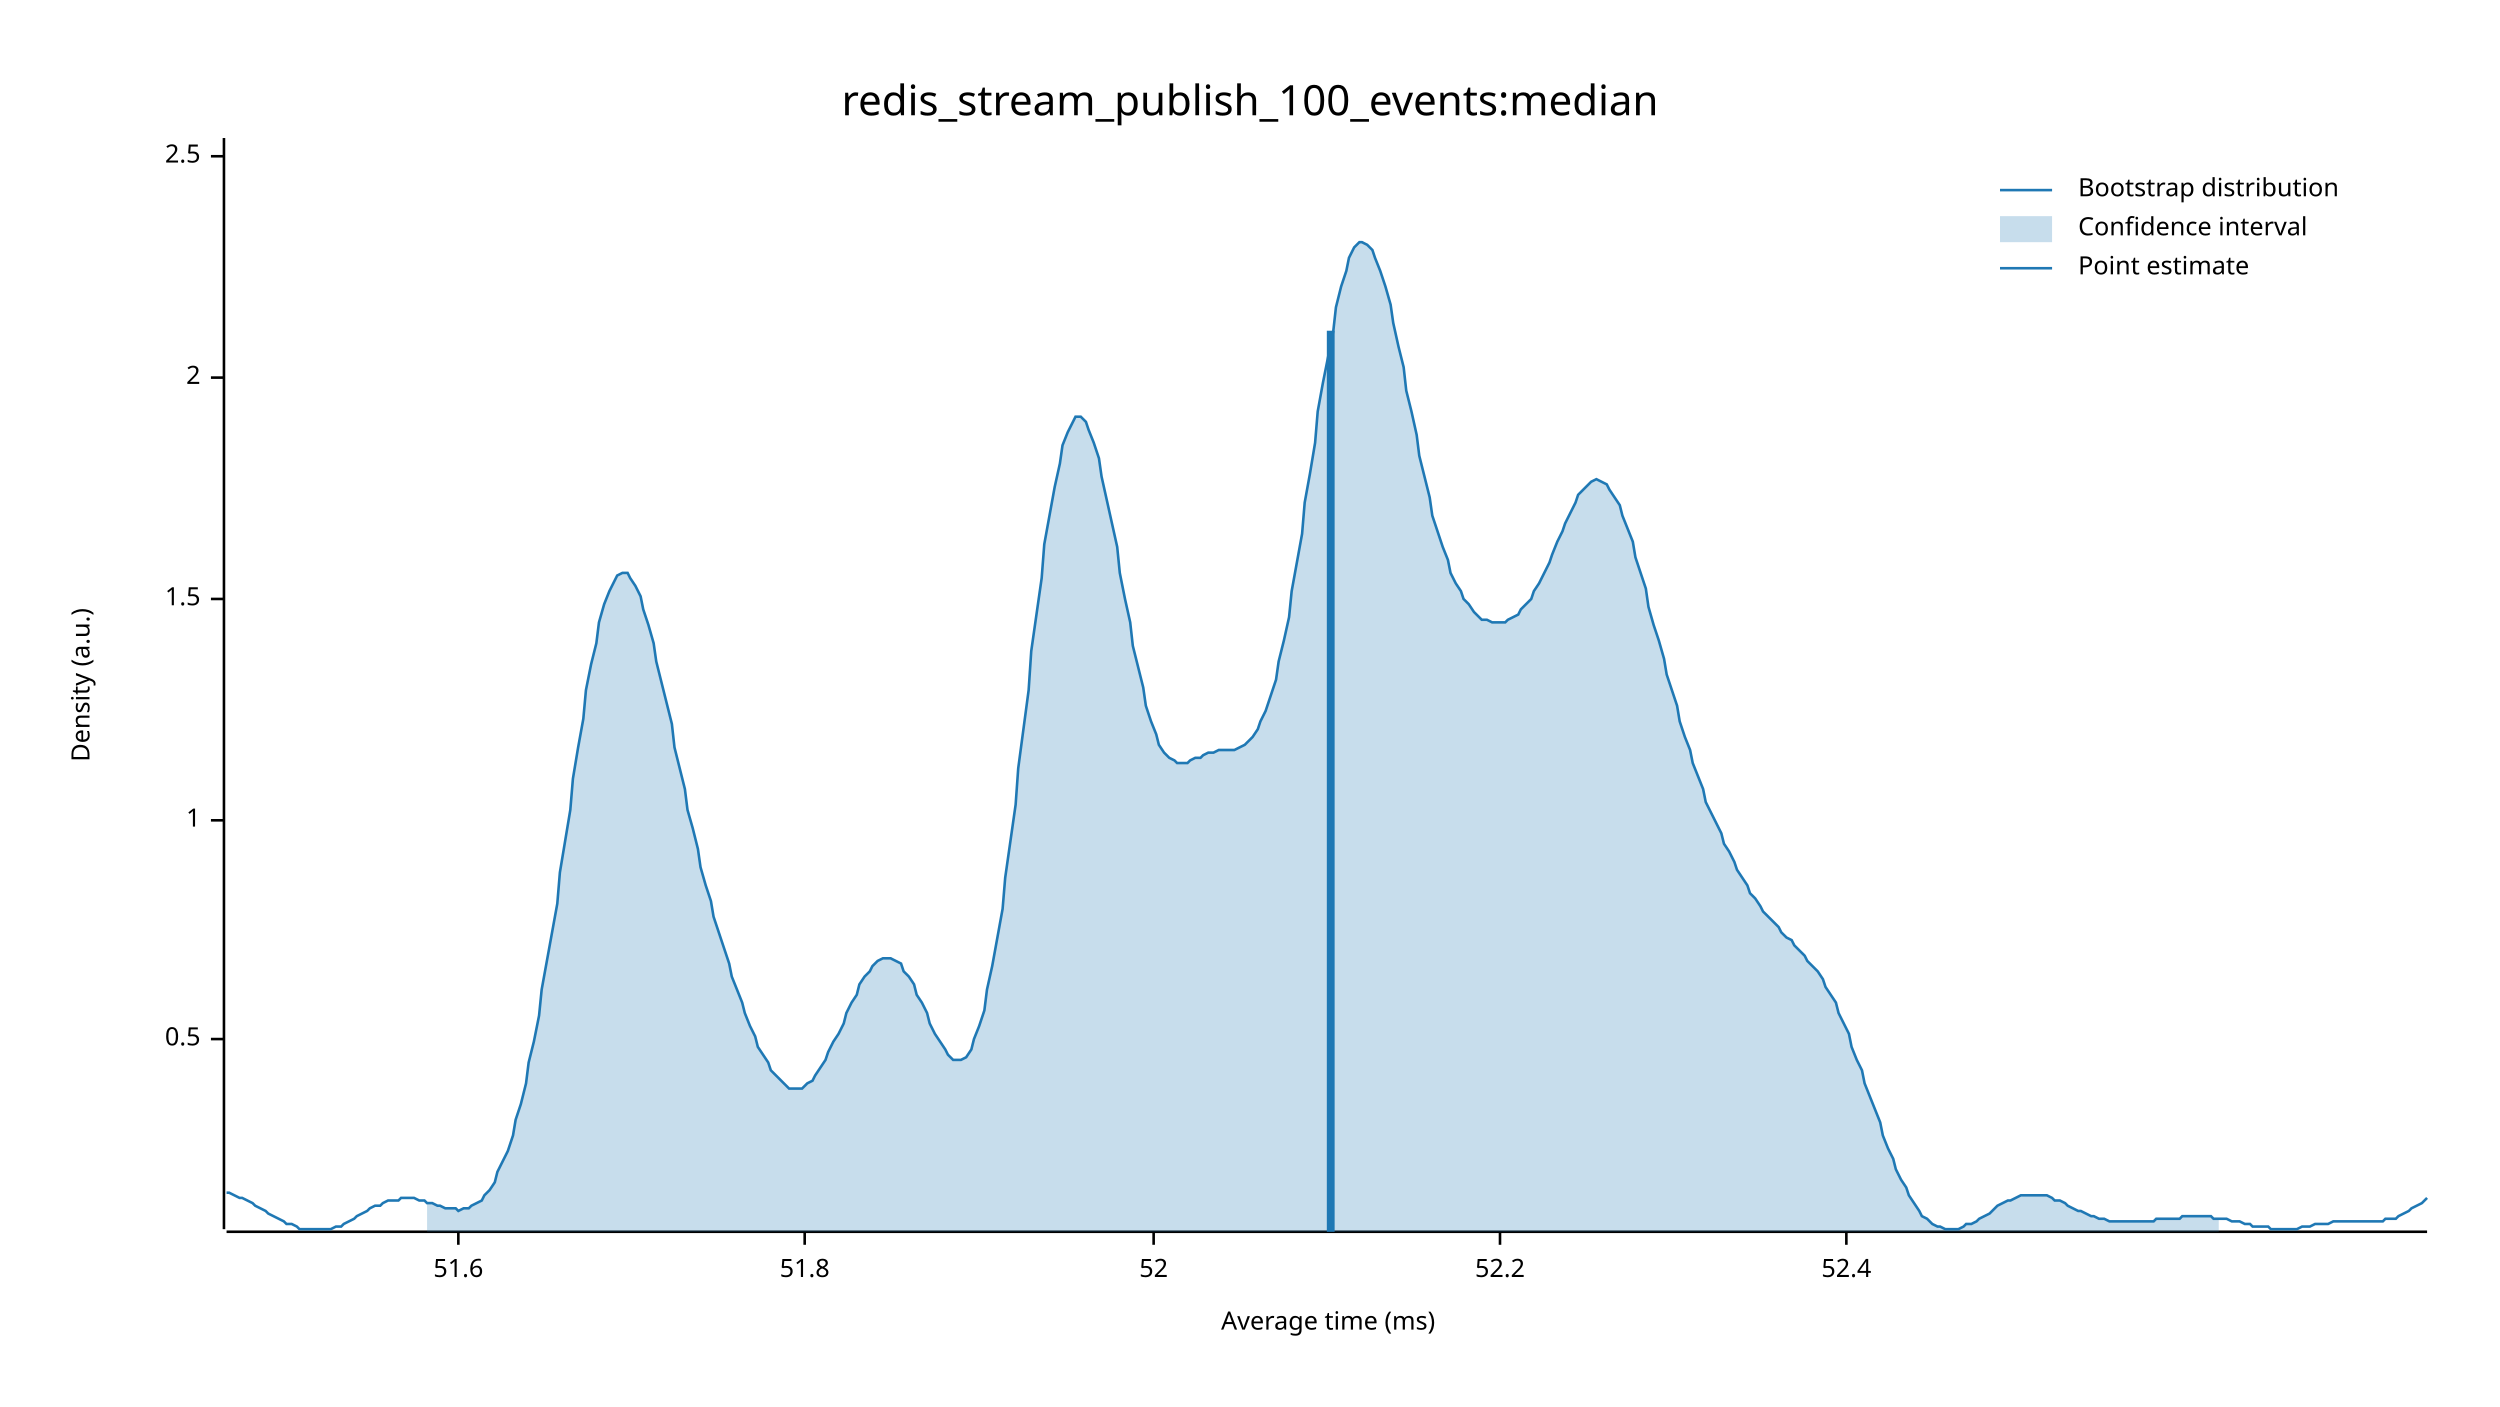
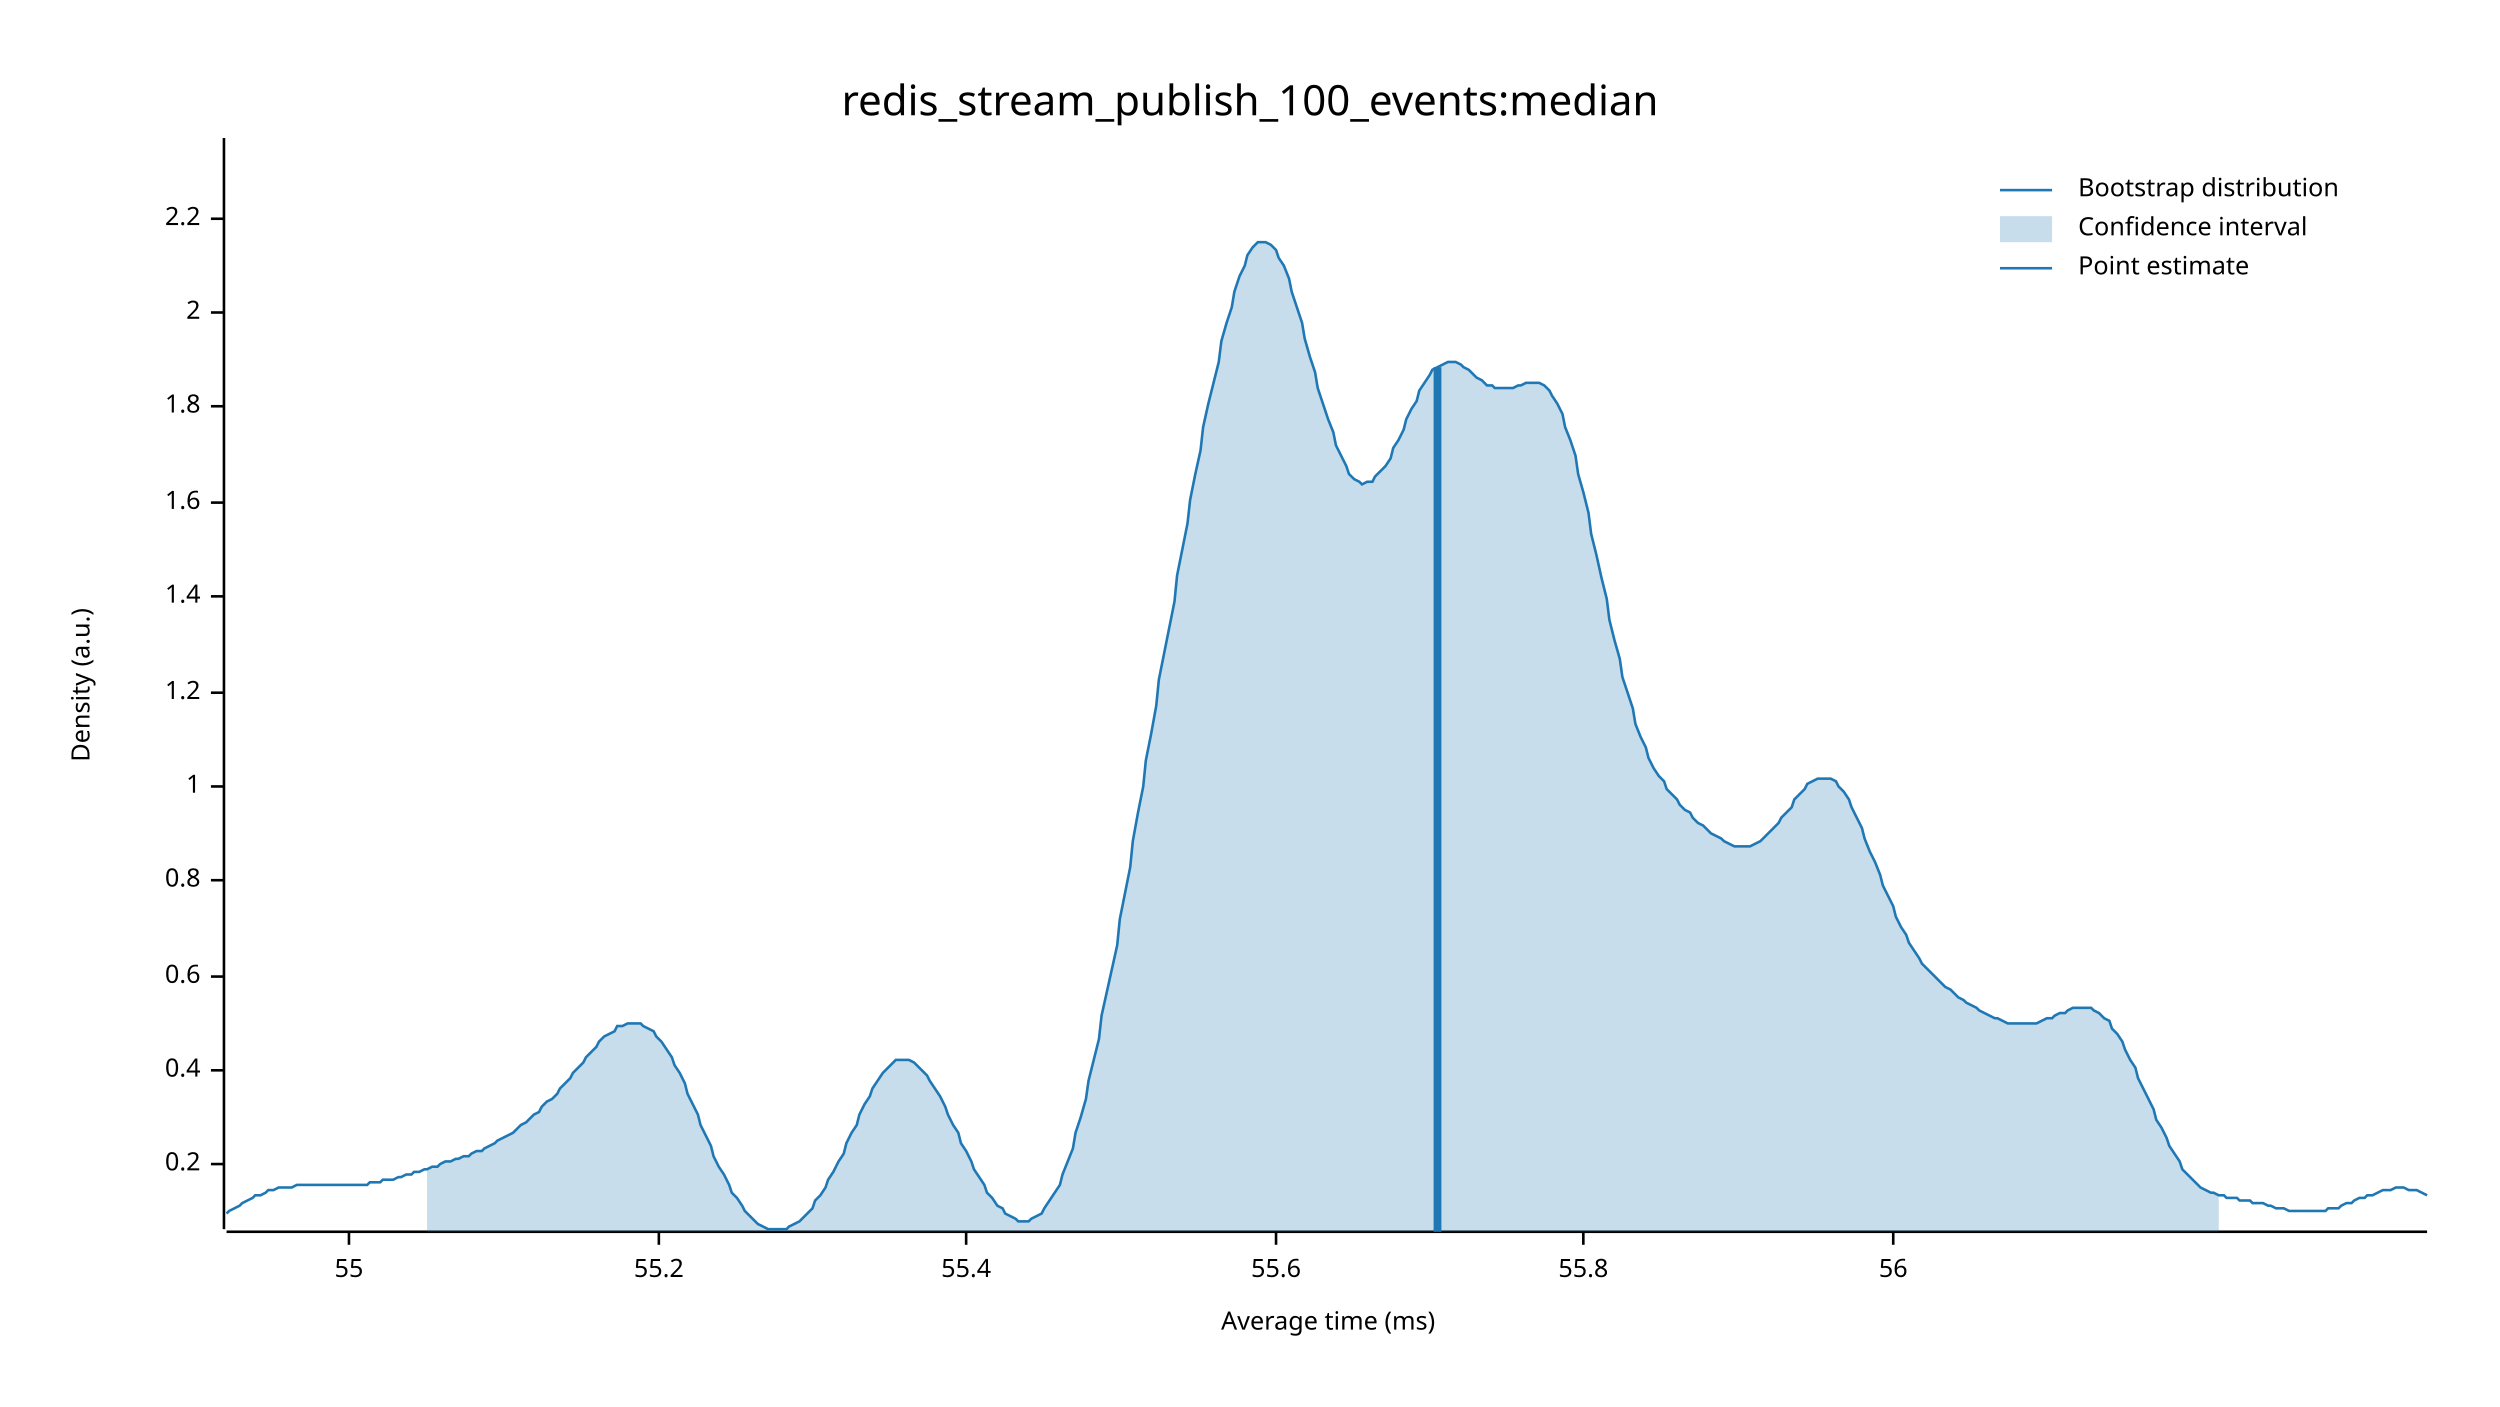
<svg xmlns="http://www.w3.org/2000/svg" width="960" height="540" viewBox="0 0 960 540">
  <text x="480" y="32" dy="0.76em" text-anchor="middle" font-family="sans-serif" font-size="16.129" opacity="1" fill="#000000">
redis_stream_publish_100_events:median
</text>
  <text x="27" y="263" dy="0.76em" text-anchor="middle" font-family="sans-serif" font-size="9.677" opacity="1" fill="#000000" transform="rotate(270, 27, 263)">
Density (a.u.)
</text>
  <text x="510" y="513" dy="-0.5ex" text-anchor="middle" font-family="sans-serif" font-size="9.677" opacity="1" fill="#000000">
Average time (ms)
</text>
  <polyline fill="none" opacity="1" stroke="#000000" stroke-width="1" points="86,53 86,472 " />
-   <text x="77" y="399" dy="0.5ex" text-anchor="end" font-family="sans-serif" font-size="9.677" opacity="1" fill="#000000">
- 0.5
+   <text x="77" y="447" dy="0.5ex" text-anchor="end" font-family="sans-serif" font-size="9.677" opacity="1" fill="#000000">
+ 0.2
</text>
-   <polyline fill="none" opacity="1" stroke="#000000" stroke-width="1" points="81,399 86,399 " />
-   <text x="77" y="315" dy="0.5ex" text-anchor="end" font-family="sans-serif" font-size="9.677" opacity="1" fill="#000000">
+   <polyline fill="none" opacity="1" stroke="#000000" stroke-width="1" points="81,447 86,447 " />
+   <text x="77" y="411" dy="0.5ex" text-anchor="end" font-family="sans-serif" font-size="9.677" opacity="1" fill="#000000">
+ 0.4
+ </text>
+   <polyline fill="none" opacity="1" stroke="#000000" stroke-width="1" points="81,411 86,411 " />
+   <text x="77" y="375" dy="0.5ex" text-anchor="end" font-family="sans-serif" font-size="9.677" opacity="1" fill="#000000">
+ 0.6
+ </text>
+   <polyline fill="none" opacity="1" stroke="#000000" stroke-width="1" points="81,375 86,375 " />
+   <text x="77" y="338" dy="0.5ex" text-anchor="end" font-family="sans-serif" font-size="9.677" opacity="1" fill="#000000">
+ 0.8
+ </text>
+   <polyline fill="none" opacity="1" stroke="#000000" stroke-width="1" points="81,338 86,338 " />
+   <text x="77" y="302" dy="0.5ex" text-anchor="end" font-family="sans-serif" font-size="9.677" opacity="1" fill="#000000">
1
</text>
-   <polyline fill="none" opacity="1" stroke="#000000" stroke-width="1" points="81,315 86,315 " />
-   <text x="77" y="230" dy="0.5ex" text-anchor="end" font-family="sans-serif" font-size="9.677" opacity="1" fill="#000000">
- 1.5
+   <polyline fill="none" opacity="1" stroke="#000000" stroke-width="1" points="81,302 86,302 " />
+   <text x="77" y="266" dy="0.5ex" text-anchor="end" font-family="sans-serif" font-size="9.677" opacity="1" fill="#000000">
+ 1.2
</text>
-   <polyline fill="none" opacity="1" stroke="#000000" stroke-width="1" points="81,230 86,230 " />
-   <text x="77" y="145" dy="0.5ex" text-anchor="end" font-family="sans-serif" font-size="9.677" opacity="1" fill="#000000">
+   <polyline fill="none" opacity="1" stroke="#000000" stroke-width="1" points="81,266 86,266 " />
+   <text x="77" y="229" dy="0.5ex" text-anchor="end" font-family="sans-serif" font-size="9.677" opacity="1" fill="#000000">
+ 1.4
+ </text>
+   <polyline fill="none" opacity="1" stroke="#000000" stroke-width="1" points="81,229 86,229 " />
+   <text x="77" y="193" dy="0.5ex" text-anchor="end" font-family="sans-serif" font-size="9.677" opacity="1" fill="#000000">
+ 1.6
+ </text>
+   <polyline fill="none" opacity="1" stroke="#000000" stroke-width="1" points="81,193 86,193 " />
+   <text x="77" y="156" dy="0.5ex" text-anchor="end" font-family="sans-serif" font-size="9.677" opacity="1" fill="#000000">
+ 1.8
+ </text>
+   <polyline fill="none" opacity="1" stroke="#000000" stroke-width="1" points="81,156 86,156 " />
+   <text x="77" y="120" dy="0.5ex" text-anchor="end" font-family="sans-serif" font-size="9.677" opacity="1" fill="#000000">
2
</text>
-   <polyline fill="none" opacity="1" stroke="#000000" stroke-width="1" points="81,145 86,145 " />
-   <text x="77" y="60" dy="0.5ex" text-anchor="end" font-family="sans-serif" font-size="9.677" opacity="1" fill="#000000">
- 2.5
+   <polyline fill="none" opacity="1" stroke="#000000" stroke-width="1" points="81,120 86,120 " />
+   <text x="77" y="84" dy="0.5ex" text-anchor="end" font-family="sans-serif" font-size="9.677" opacity="1" fill="#000000">
+ 2.2
</text>
-   <polyline fill="none" opacity="1" stroke="#000000" stroke-width="1" points="81,60 86,60 " />
+   <polyline fill="none" opacity="1" stroke="#000000" stroke-width="1" points="81,84 86,84 " />
  <polyline fill="none" opacity="1" stroke="#000000" stroke-width="1" points="87,473 932,473 " />
-   <text x="176" y="483" dy="0.76em" text-anchor="middle" font-family="sans-serif" font-size="9.677" opacity="1" fill="#000000">
- 51.6
+   <text x="134" y="483" dy="0.76em" text-anchor="middle" font-family="sans-serif" font-size="9.677" opacity="1" fill="#000000">
+ 55
</text>
-   <polyline fill="none" opacity="1" stroke="#000000" stroke-width="1" points="176,473 176,478 " />
-   <text x="309" y="483" dy="0.76em" text-anchor="middle" font-family="sans-serif" font-size="9.677" opacity="1" fill="#000000">
- 51.8
+   <polyline fill="none" opacity="1" stroke="#000000" stroke-width="1" points="134,473 134,478 " />
+   <text x="253" y="483" dy="0.76em" text-anchor="middle" font-family="sans-serif" font-size="9.677" opacity="1" fill="#000000">
+ 55.2
</text>
-   <polyline fill="none" opacity="1" stroke="#000000" stroke-width="1" points="309,473 309,478 " />
-   <text x="443" y="483" dy="0.76em" text-anchor="middle" font-family="sans-serif" font-size="9.677" opacity="1" fill="#000000">
- 52
+   <polyline fill="none" opacity="1" stroke="#000000" stroke-width="1" points="253,473 253,478 " />
+   <text x="371" y="483" dy="0.76em" text-anchor="middle" font-family="sans-serif" font-size="9.677" opacity="1" fill="#000000">
+ 55.4
</text>
-   <polyline fill="none" opacity="1" stroke="#000000" stroke-width="1" points="443,473 443,478 " />
-   <text x="576" y="483" dy="0.76em" text-anchor="middle" font-family="sans-serif" font-size="9.677" opacity="1" fill="#000000">
- 52.2
+   <polyline fill="none" opacity="1" stroke="#000000" stroke-width="1" points="371,473 371,478 " />
+   <text x="490" y="483" dy="0.76em" text-anchor="middle" font-family="sans-serif" font-size="9.677" opacity="1" fill="#000000">
+ 55.6
</text>
-   <polyline fill="none" opacity="1" stroke="#000000" stroke-width="1" points="576,473 576,478 " />
-   <text x="709" y="483" dy="0.76em" text-anchor="middle" font-family="sans-serif" font-size="9.677" opacity="1" fill="#000000">
- 52.4
+   <polyline fill="none" opacity="1" stroke="#000000" stroke-width="1" points="490,473 490,478 " />
+   <text x="608" y="483" dy="0.76em" text-anchor="middle" font-family="sans-serif" font-size="9.677" opacity="1" fill="#000000">
+ 55.8
</text>
-   <polyline fill="none" opacity="1" stroke="#000000" stroke-width="1" points="709,473 709,478 " />
-   <polyline fill="none" opacity="1" stroke="#1F78B4" stroke-width="1" points="87,458 88,458 90,459 92,460 93,460 95,461 97,462 98,463 100,464 102,465 103,466 105,467 107,468 109,469 110,470 112,470 114,471 115,472 117,472 119,472 120,472 122,472 124,472 125,472 127,472 129,471 131,471 132,470 134,469 136,468 137,467 139,466 141,465 142,464 144,463 146,463 147,462 149,461 151,461 153,461 154,460 156,460 158,460 159,460 161,461 163,461 164,462 166,462 168,463 169,463 171,464 173,464 175,464 176,465 178,464 180,464 181,463 183,462 185,461 186,459 188,457 190,454 191,450 193,446 195,442 197,436 198,430 200,424 202,416 203,408 205,400 207,390 208,380 210,369 212,358 214,347 215,335 217,323 219,311 220,299 222,287 224,276 225,265 227,255 229,247 230,239 232,232 234,227 236,223 237,221 239,220 241,220 242,222 244,225 246,229 247,234 249,240 251,247 252,254 254,262 256,270 258,278 259,287 261,295 263,303 264,311 266,318 268,326 269,333 271,340 273,346 274,352 276,358 278,364 280,370 281,375 283,380 285,385 286,389 288,394 290,398 291,402 293,405 295,408 296,411 298,413 300,415 302,417 303,418 305,418 307,418 308,418 310,416 312,415 313,413 315,410 317,407 318,404 320,400 322,397 324,393 325,389 327,385 329,382 330,378 332,375 334,373 335,371 337,369 339,368 341,368 342,368 344,369 346,370 347,373 349,375 351,378 352,382 354,385 356,389 357,393 359,397 361,400 363,403 364,405 366,407 368,407 369,407 371,406 373,403 374,399 376,394 378,388 379,380 381,371 383,360 385,349 386,337 388,323 390,309 391,295 393,280 395,265 396,250 398,236 400,222 401,209 403,198 405,187 407,178 408,171 410,166 412,162 413,160 415,160 417,162 418,165 420,170 422,176 423,183 425,192 427,201 429,210 430,220 432,230 434,239 435,248 437,256 439,264 440,271 442,277 444,282 445,286 447,289 449,291 451,292 452,293 454,293 456,293 457,292 459,291 461,291 462,290 464,289 466,289 468,288 469,288 471,288 473,288 474,288 476,287 478,286 479,285 481,283 483,280 484,277 486,273 488,267 490,261 491,254 493,246 495,237 496,227 498,216 500,205 501,193 503,182 505,170 506,158 508,147 510,137 512,127 513,118 515,110 517,104 518,99 520,95 522,93 523,93 525,94 527,96 528,99 530,104 532,110 534,117 535,124 537,133 539,141 540,150 542,158 544,167 545,175 547,183 549,191 550,198 552,204 554,210 556,215 557,220 559,224 561,227 562,230 564,232 566,235 567,236 569,238 571,238 573,239 574,239 576,239 578,239 579,238 581,237 583,236 584,234 586,232 588,230 589,227 591,224 593,220 595,216 596,213 598,208 600,204 601,201 603,197 605,193 606,190 608,188 610,186 611,185 613,184 615,185 617,186 618,188 620,191 622,194 623,198 625,203 627,208 628,214 630,220 632,226 633,233 635,240 637,246 639,253 640,259 642,265 644,271 645,277 647,283 649,288 650,293 652,298 654,303 655,308 657,312 659,316 661,320 662,324 664,327 666,331 667,334 669,337 671,340 672,343 674,345 676,348 677,350 679,352 681,354 683,356 684,358 686,360 688,361 689,363 691,365 693,367 694,369 696,371 698,373 700,376 701,379 703,382 705,385 706,389 708,393 710,397 711,402 713,407 715,411 716,416 718,421 720,426 722,431 723,436 725,441 727,445 728,449 730,453 732,456 733,459 735,462 737,465 738,467 740,468 742,470 744,471 745,471 747,472 749,472 750,472 752,472 754,471 755,470 757,470 759,469 760,468 762,467 764,466 766,464 767,463 769,462 771,461 772,461 774,460 776,459 777,459 779,459 781,459 782,459 784,459 786,459 788,460 789,461 791,461 793,462 794,463 796,464 798,465 799,465 801,466 803,467 804,467 806,468 808,468 810,469 811,469 813,469 815,469 816,469 818,469 820,469 821,469 823,469 825,469 827,469 828,468 830,468 832,468 833,468 835,468 837,468 838,467 840,467 842,467 843,467 845,467 847,467 849,467 850,468 852,468 854,468 855,468 857,469 859,469 860,469 862,470 864,470 865,471 867,471 869,471 871,471 872,472 874,472 876,472 877,472 879,472 881,472 882,472 884,471 886,471 887,471 889,470 891,470 893,470 894,470 896,469 898,469 899,469 901,469 903,469 904,469 906,469 908,469 909,469 911,469 913,469 915,469 916,468 918,468 920,468 921,467 923,466 925,465 926,464 928,463 930,462 932,460 " />
-   <polygon opacity="0.25" fill="#1F78B4" points="164,462 166,462 168,463 169,463 171,464 173,464 175,464 176,465 178,464 180,464 181,463 183,462 185,461 186,459 188,457 190,454 191,450 193,446 195,442 197,436 198,430 200,424 202,416 203,408 205,400 207,390 208,380 210,369 212,358 214,347 215,335 217,323 219,311 220,299 222,287 224,276 225,265 227,255 229,247 230,239 232,232 234,227 236,223 237,221 239,220 241,220 242,222 244,225 246,229 247,234 249,240 251,247 252,254 254,262 256,270 258,278 259,287 261,295 263,303 264,311 266,318 268,326 269,333 271,340 273,346 274,352 276,358 278,364 280,370 281,375 283,380 285,385 286,389 288,394 290,398 291,402 293,405 295,408 296,411 298,413 300,415 302,417 303,418 305,418 307,418 308,418 310,416 312,415 313,413 315,410 317,407 318,404 320,400 322,397 324,393 325,389 327,385 329,382 330,378 332,375 334,373 335,371 337,369 339,368 341,368 342,368 344,369 346,370 347,373 349,375 351,378 352,382 354,385 356,389 357,393 359,397 361,400 363,403 364,405 366,407 368,407 369,407 371,406 373,403 374,399 376,394 378,388 379,380 381,371 383,360 385,349 386,337 388,323 390,309 391,295 393,280 395,265 396,250 398,236 400,222 401,209 403,198 405,187 407,178 408,171 410,166 412,162 413,160 415,160 417,162 418,165 420,170 422,176 423,183 425,192 427,201 429,210 430,220 432,230 434,239 435,248 437,256 439,264 440,271 442,277 444,282 445,286 447,289 449,291 451,292 452,293 454,293 456,293 457,292 459,291 461,291 462,290 464,289 466,289 468,288 469,288 471,288 473,288 474,288 476,287 478,286 479,285 481,283 483,280 484,277 486,273 488,267 490,261 491,254 493,246 495,237 496,227 498,216 500,205 501,193 503,182 505,170 506,158 508,147 510,137 512,127 513,118 515,110 517,104 518,99 520,95 522,93 523,93 525,94 527,96 528,99 530,104 532,110 534,117 535,124 537,133 539,141 540,150 542,158 544,167 545,175 547,183 549,191 550,198 552,204 554,210 556,215 557,220 559,224 561,227 562,230 564,232 566,235 567,236 569,238 571,238 573,239 574,239 576,239 578,239 579,238 581,237 583,236 584,234 586,232 588,230 589,227 591,224 593,220 595,216 596,213 598,208 600,204 601,201 603,197 605,193 606,190 608,188 610,186 611,185 613,184 615,185 617,186 618,188 620,191 622,194 623,198 625,203 627,208 628,214 630,220 632,226 633,233 635,240 637,246 639,253 640,259 642,265 644,271 645,277 647,283 649,288 650,293 652,298 654,303 655,308 657,312 659,316 661,320 662,324 664,327 666,331 667,334 669,337 671,340 672,343 674,345 676,348 677,350 679,352 681,354 683,356 684,358 686,360 688,361 689,363 691,365 693,367 694,369 696,371 698,373 700,376 701,379 703,382 705,385 706,389 708,393 710,397 711,402 713,407 715,411 716,416 718,421 720,426 722,431 723,436 725,441 727,445 728,449 730,453 732,456 733,459 735,462 737,465 738,467 740,468 742,470 744,471 745,471 747,472 749,472 750,472 752,472 754,471 755,470 757,470 759,469 760,468 762,467 764,466 766,464 767,463 769,462 771,461 772,461 774,460 776,459 777,459 779,459 781,459 782,459 784,459 786,459 788,460 789,461 791,461 793,462 794,463 796,464 798,465 799,465 801,466 803,467 804,467 806,468 808,468 810,469 811,469 813,469 815,469 816,469 818,469 820,469 821,469 823,469 825,469 827,469 828,468 830,468 832,468 833,468 835,468 837,468 838,467 840,467 842,467 843,467 845,467 847,467 849,467 850,468 852,468 852,473 164,473 " />
-   <polyline fill="none" opacity="1" stroke="#1F78B4" stroke-width="3" points="511,473 511,127 " />
+   <polyline fill="none" opacity="1" stroke="#000000" stroke-width="1" points="608,473 608,478 " />
+   <text x="727" y="483" dy="0.76em" text-anchor="middle" font-family="sans-serif" font-size="9.677" opacity="1" fill="#000000">
+ 56
+ </text>
+   <polyline fill="none" opacity="1" stroke="#000000" stroke-width="1" points="727,473 727,478 " />
+   <polyline fill="none" opacity="1" stroke="#1F78B4" stroke-width="1" points="87,466 88,465 90,464 92,463 93,462 95,461 97,460 98,459 100,459 102,458 103,457 105,457 107,456 109,456 110,456 112,456 114,455 115,455 117,455 119,455 120,455 122,455 124,455 125,455 127,455 129,455 131,455 132,455 134,455 136,455 137,455 139,455 141,455 142,454 144,454 146,454 147,453 149,453 151,453 153,452 154,452 156,451 158,451 159,450 161,450 163,449 164,449 166,448 168,448 169,447 171,446 173,446 175,445 176,445 178,444 180,444 181,443 183,442 185,442 186,441 188,440 190,439 191,438 193,437 195,436 197,435 198,434 200,432 202,431 203,430 205,428 207,427 208,425 210,423 212,422 214,420 215,418 217,416 219,414 220,412 222,410 224,408 225,406 227,404 229,402 230,400 232,398 234,397 236,396 237,394 239,394 241,393 242,393 244,393 246,393 247,394 249,395 251,396 252,398 254,400 256,403 258,406 259,409 261,412 263,416 264,420 266,424 268,428 269,432 271,436 273,440 274,444 276,448 278,451 280,455 281,458 283,460 285,463 286,465 288,467 290,469 291,470 293,471 295,472 296,472 298,472 300,472 302,472 303,471 305,470 307,469 308,468 310,466 312,464 313,461 315,459 317,456 318,453 320,450 322,446 324,443 325,439 327,435 329,432 330,428 332,424 334,421 335,418 337,415 339,412 341,410 342,409 344,407 346,407 347,407 349,407 351,408 352,409 354,411 356,413 357,415 359,418 361,421 363,425 364,428 366,432 368,435 369,439 371,442 373,446 374,449 376,452 378,455 379,458 381,460 383,463 385,464 386,466 388,467 390,468 391,469 393,469 395,469 396,468 398,467 400,466 401,464 403,461 405,458 407,455 408,451 410,446 412,441 413,435 415,429 417,422 418,415 420,407 422,399 423,390 425,381 427,372 429,363 430,353 432,343 434,333 435,323 437,312 439,302 440,292 442,282 444,271 445,261 447,251 449,241 451,231 452,221 454,211 456,201 457,192 459,182 461,173 462,164 464,155 466,147 468,139 469,131 471,124 473,118 474,112 476,106 478,102 479,98 481,95 483,93 484,93 486,93 488,94 490,96 491,99 493,102 495,107 496,112 498,118 500,124 501,130 503,137 505,143 506,149 508,155 510,161 512,166 513,171 515,175 517,179 518,182 520,184 522,185 523,186 525,185 527,185 528,183 530,181 532,179 534,176 535,172 537,169 539,165 540,161 542,157 544,154 545,150 547,147 549,144 550,142 552,141 554,140 556,139 557,139 559,139 561,140 562,141 564,142 566,144 567,145 569,146 571,148 573,148 574,149 576,149 578,149 579,149 581,149 583,148 584,148 586,147 588,147 589,147 591,147 593,148 595,150 596,152 598,155 600,159 601,164 603,169 605,175 606,182 608,189 610,197 611,205 613,213 615,222 617,230 618,238 620,246 622,253 623,260 625,266 627,272 628,278 630,283 632,287 633,291 635,295 637,298 639,300 640,303 642,305 644,307 645,309 647,311 649,312 650,314 652,316 654,317 655,318 657,320 659,321 661,322 662,323 664,324 666,325 667,325 669,325 671,325 672,325 674,324 676,323 677,322 679,320 681,318 683,316 684,314 686,312 688,310 689,307 691,305 693,303 694,301 696,300 698,299 700,299 701,299 703,299 705,300 706,302 708,304 710,307 711,310 713,314 715,318 716,322 718,327 720,331 722,336 723,340 725,344 727,348 728,352 730,356 732,359 733,362 735,365 737,368 738,370 740,372 742,374 744,376 745,377 747,379 749,380 750,381 752,383 754,384 755,385 757,386 759,387 760,388 762,389 764,390 766,391 767,391 769,392 771,393 772,393 774,393 776,393 777,393 779,393 781,393 782,393 784,392 786,391 788,391 789,390 791,389 793,389 794,388 796,387 798,387 799,387 801,387 803,387 804,388 806,389 808,391 810,392 811,395 813,397 815,400 816,403 818,407 820,410 821,414 823,418 825,422 827,426 828,430 830,433 832,437 833,440 835,443 837,446 838,449 840,451 842,453 843,454 845,456 847,457 849,458 850,458 852,459 854,459 855,460 857,460 859,460 860,461 862,461 864,461 865,462 867,462 869,462 871,463 872,463 874,464 876,464 877,464 879,465 881,465 882,465 884,465 886,465 887,465 889,465 891,465 893,465 894,464 896,464 898,464 899,463 901,462 903,462 904,461 906,460 908,460 909,459 911,459 913,458 915,457 916,457 918,457 920,456 921,456 923,456 925,457 926,457 928,457 930,458 932,459 " />
+   <polygon opacity="0.25" fill="#1F78B4" points="164,449 166,448 168,448 169,447 171,446 173,446 175,445 176,445 178,444 180,444 181,443 183,442 185,442 186,441 188,440 190,439 191,438 193,437 195,436 197,435 198,434 200,432 202,431 203,430 205,428 207,427 208,425 210,423 212,422 214,420 215,418 217,416 219,414 220,412 222,410 224,408 225,406 227,404 229,402 230,400 232,398 234,397 236,396 237,394 239,394 241,393 242,393 244,393 246,393 247,394 249,395 251,396 252,398 254,400 256,403 258,406 259,409 261,412 263,416 264,420 266,424 268,428 269,432 271,436 273,440 274,444 276,448 278,451 280,455 281,458 283,460 285,463 286,465 288,467 290,469 291,470 293,471 295,472 296,472 298,472 300,472 302,472 303,471 305,470 307,469 308,468 310,466 312,464 313,461 315,459 317,456 318,453 320,450 322,446 324,443 325,439 327,435 329,432 330,428 332,424 334,421 335,418 337,415 339,412 341,410 342,409 344,407 346,407 347,407 349,407 351,408 352,409 354,411 356,413 357,415 359,418 361,421 363,425 364,428 366,432 368,435 369,439 371,442 373,446 374,449 376,452 378,455 379,458 381,460 383,463 385,464 386,466 388,467 390,468 391,469 393,469 395,469 396,468 398,467 400,466 401,464 403,461 405,458 407,455 408,451 410,446 412,441 413,435 415,429 417,422 418,415 420,407 422,399 423,390 425,381 427,372 429,363 430,353 432,343 434,333 435,323 437,312 439,302 440,292 442,282 444,271 445,261 447,251 449,241 451,231 452,221 454,211 456,201 457,192 459,182 461,173 462,164 464,155 466,147 468,139 469,131 471,124 473,118 474,112 476,106 478,102 479,98 481,95 483,93 484,93 486,93 488,94 490,96 491,99 493,102 495,107 496,112 498,118 500,124 501,130 503,137 505,143 506,149 508,155 510,161 512,166 513,171 515,175 517,179 518,182 520,184 522,185 523,186 525,185 527,185 528,183 530,181 532,179 534,176 535,172 537,169 539,165 540,161 542,157 544,154 545,150 547,147 549,144 550,142 552,141 554,140 556,139 557,139 559,139 561,140 562,141 564,142 566,144 567,145 569,146 571,148 573,148 574,149 576,149 578,149 579,149 581,149 583,148 584,148 586,147 588,147 589,147 591,147 593,148 595,150 596,152 598,155 600,159 601,164 603,169 605,175 606,182 608,189 610,197 611,205 613,213 615,222 617,230 618,238 620,246 622,253 623,260 625,266 627,272 628,278 630,283 632,287 633,291 635,295 637,298 639,300 640,303 642,305 644,307 645,309 647,311 649,312 650,314 652,316 654,317 655,318 657,320 659,321 661,322 662,323 664,324 666,325 667,325 669,325 671,325 672,325 674,324 676,323 677,322 679,320 681,318 683,316 684,314 686,312 688,310 689,307 691,305 693,303 694,301 696,300 698,299 700,299 701,299 703,299 705,300 706,302 708,304 710,307 711,310 713,314 715,318 716,322 718,327 720,331 722,336 723,340 725,344 727,348 728,352 730,356 732,359 733,362 735,365 737,368 738,370 740,372 742,374 744,376 745,377 747,379 749,380 750,381 752,383 754,384 755,385 757,386 759,387 760,388 762,389 764,390 766,391 767,391 769,392 771,393 772,393 774,393 776,393 777,393 779,393 781,393 782,393 784,392 786,391 788,391 789,390 791,389 793,389 794,388 796,387 798,387 799,387 801,387 803,387 804,388 806,389 808,391 810,392 811,395 813,397 815,400 816,403 818,407 820,410 821,414 823,418 825,422 827,426 828,430 830,433 832,437 833,440 835,443 837,446 838,449 840,451 842,453 843,454 845,456 847,457 849,458 850,458 852,459 852,473 164,473 " />
+   <polyline fill="none" opacity="1" stroke="#1F78B4" stroke-width="3" points="552,473 552,141 " />
  <text x="798" y="68" dy="0.76em" text-anchor="start" font-family="sans-serif" font-size="9.677" opacity="1" fill="#000000">
Bootstrap distribution
</text>
  <text x="798" y="83" dy="0.76em" text-anchor="start" font-family="sans-serif" font-size="9.677" opacity="1" fill="#000000">
Confidence interval
</text>
  <text x="798" y="98" dy="0.76em" text-anchor="start" font-family="sans-serif" font-size="9.677" opacity="1" fill="#000000">
Point estimate
</text>
  <polyline fill="none" opacity="1" stroke="#1F78B4" stroke-width="1" points="768,73 788,73 " />
  <rect x="768" y="83" width="20" height="10" opacity="0.25" fill="#1F78B4" stroke="none" />
  <polyline fill="none" opacity="1" stroke="#1F78B4" stroke-width="1" points="768,103 788,103 " />
</svg>
